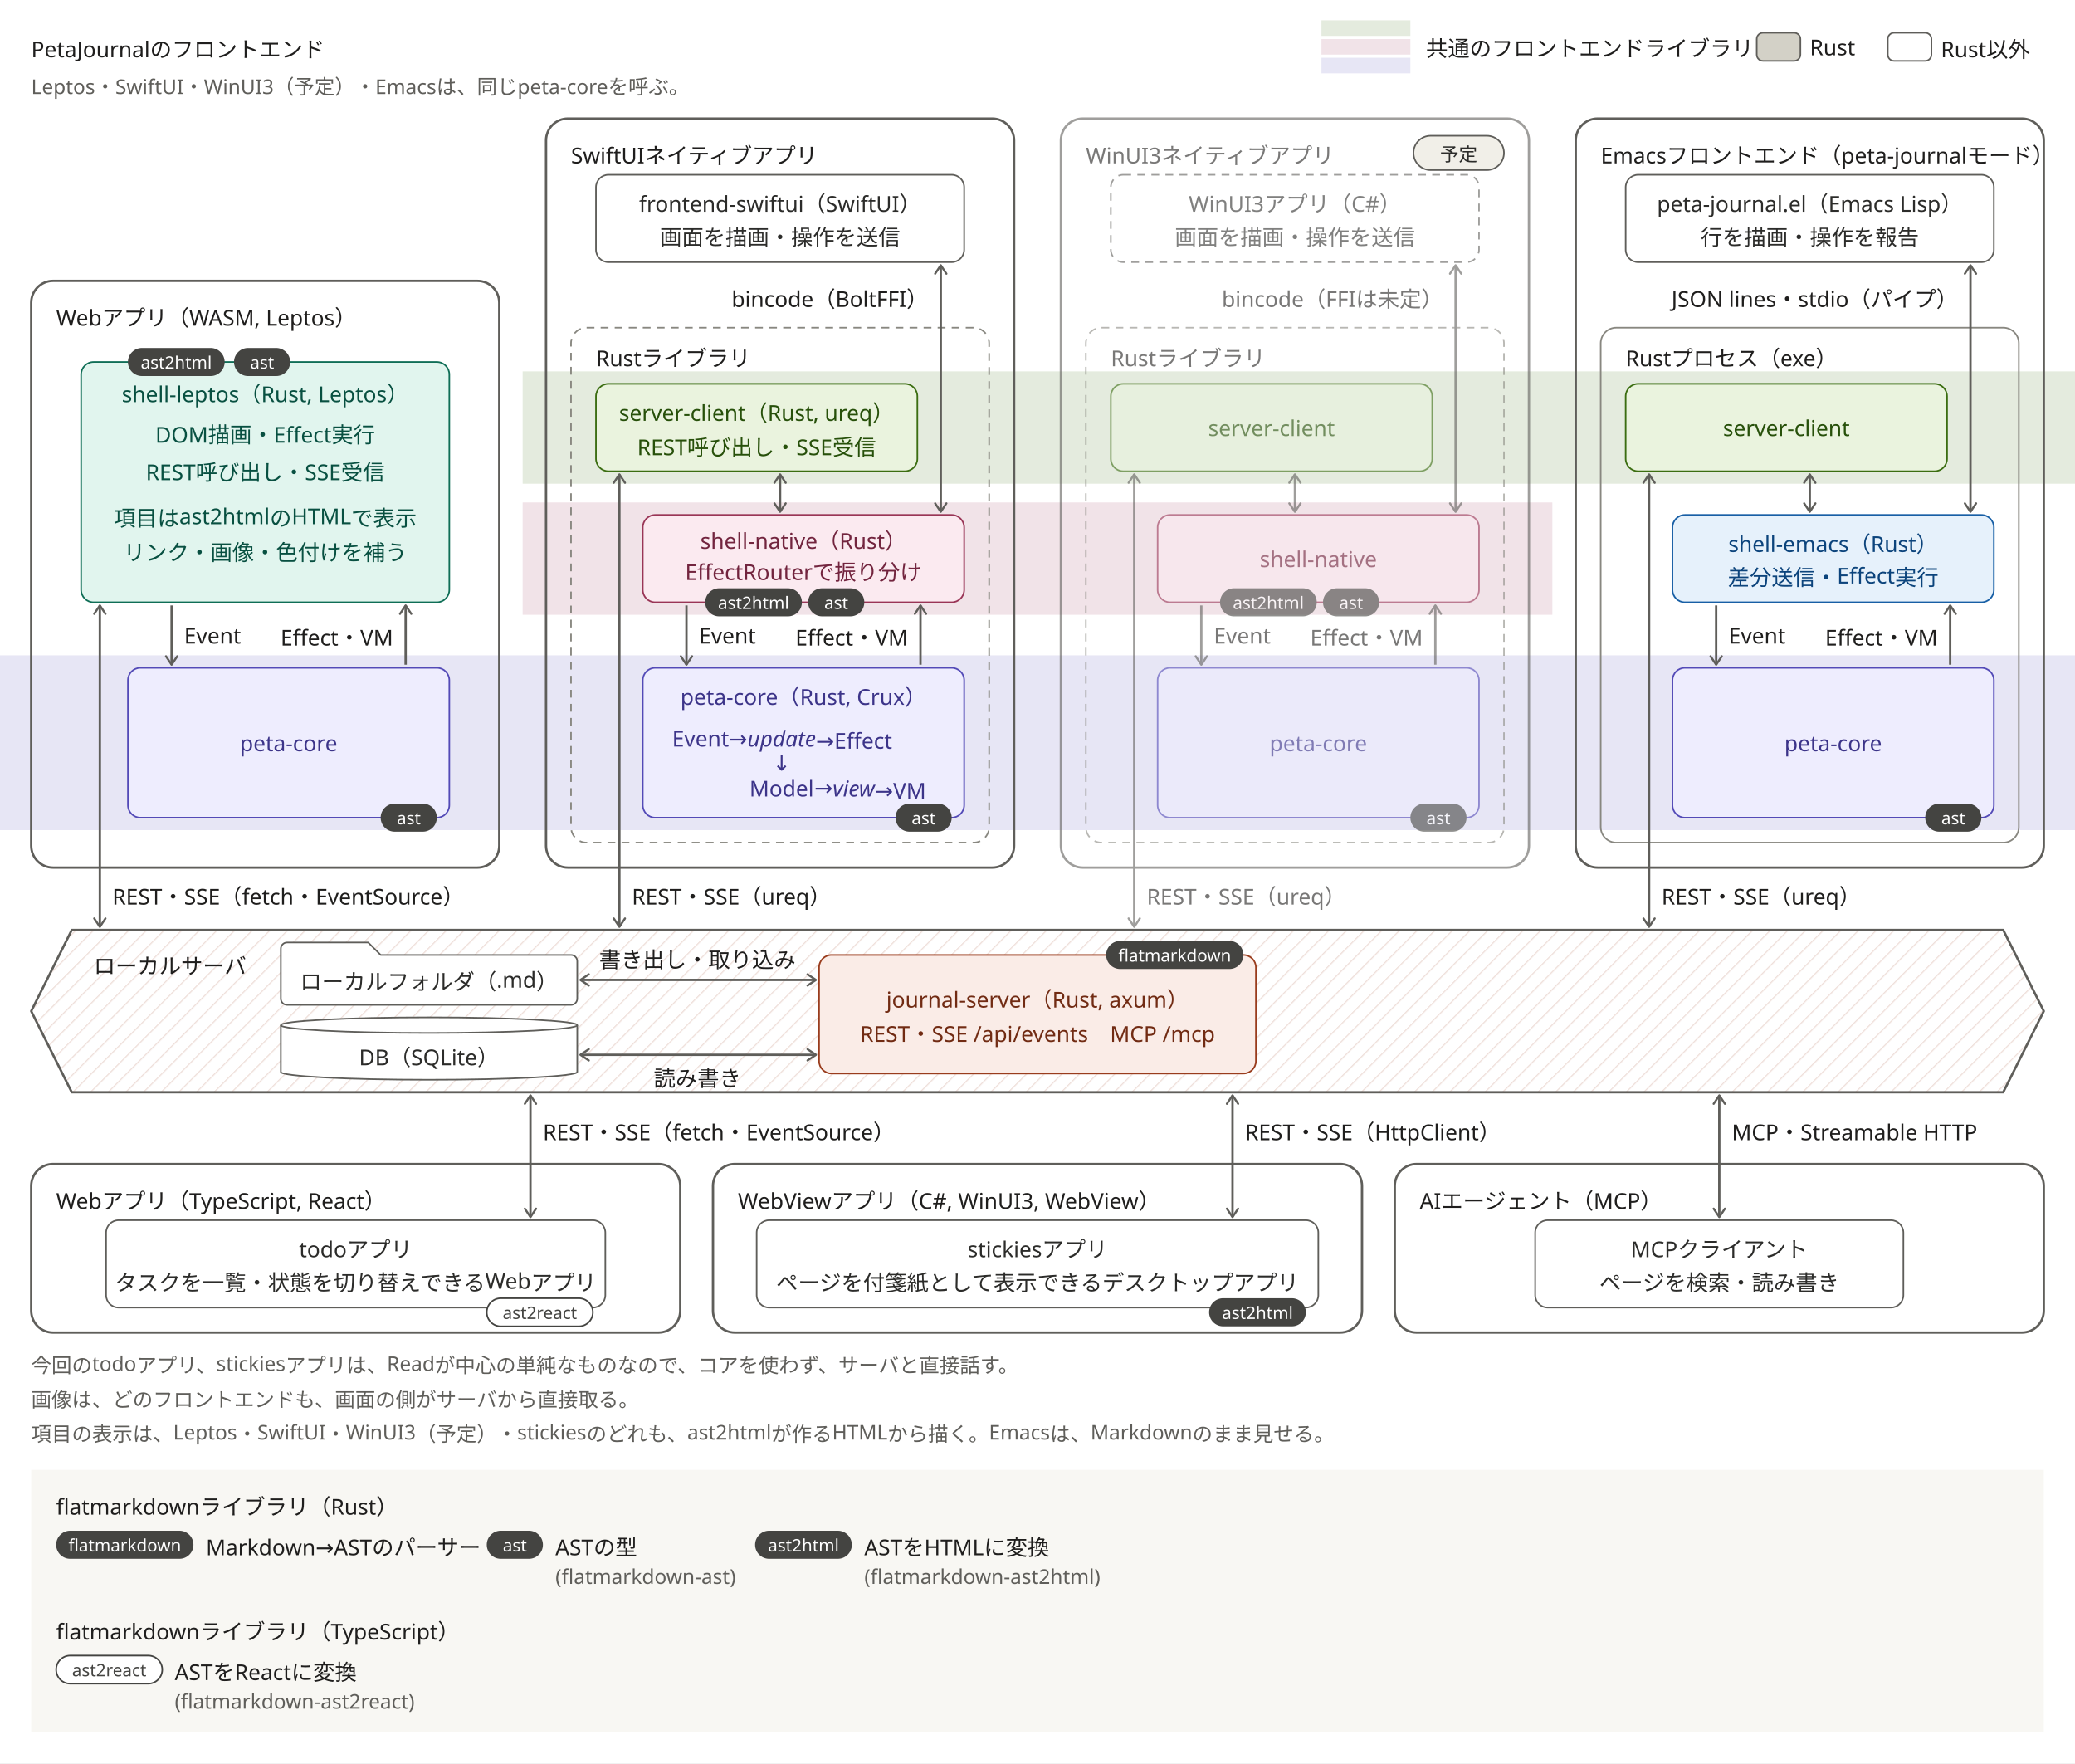
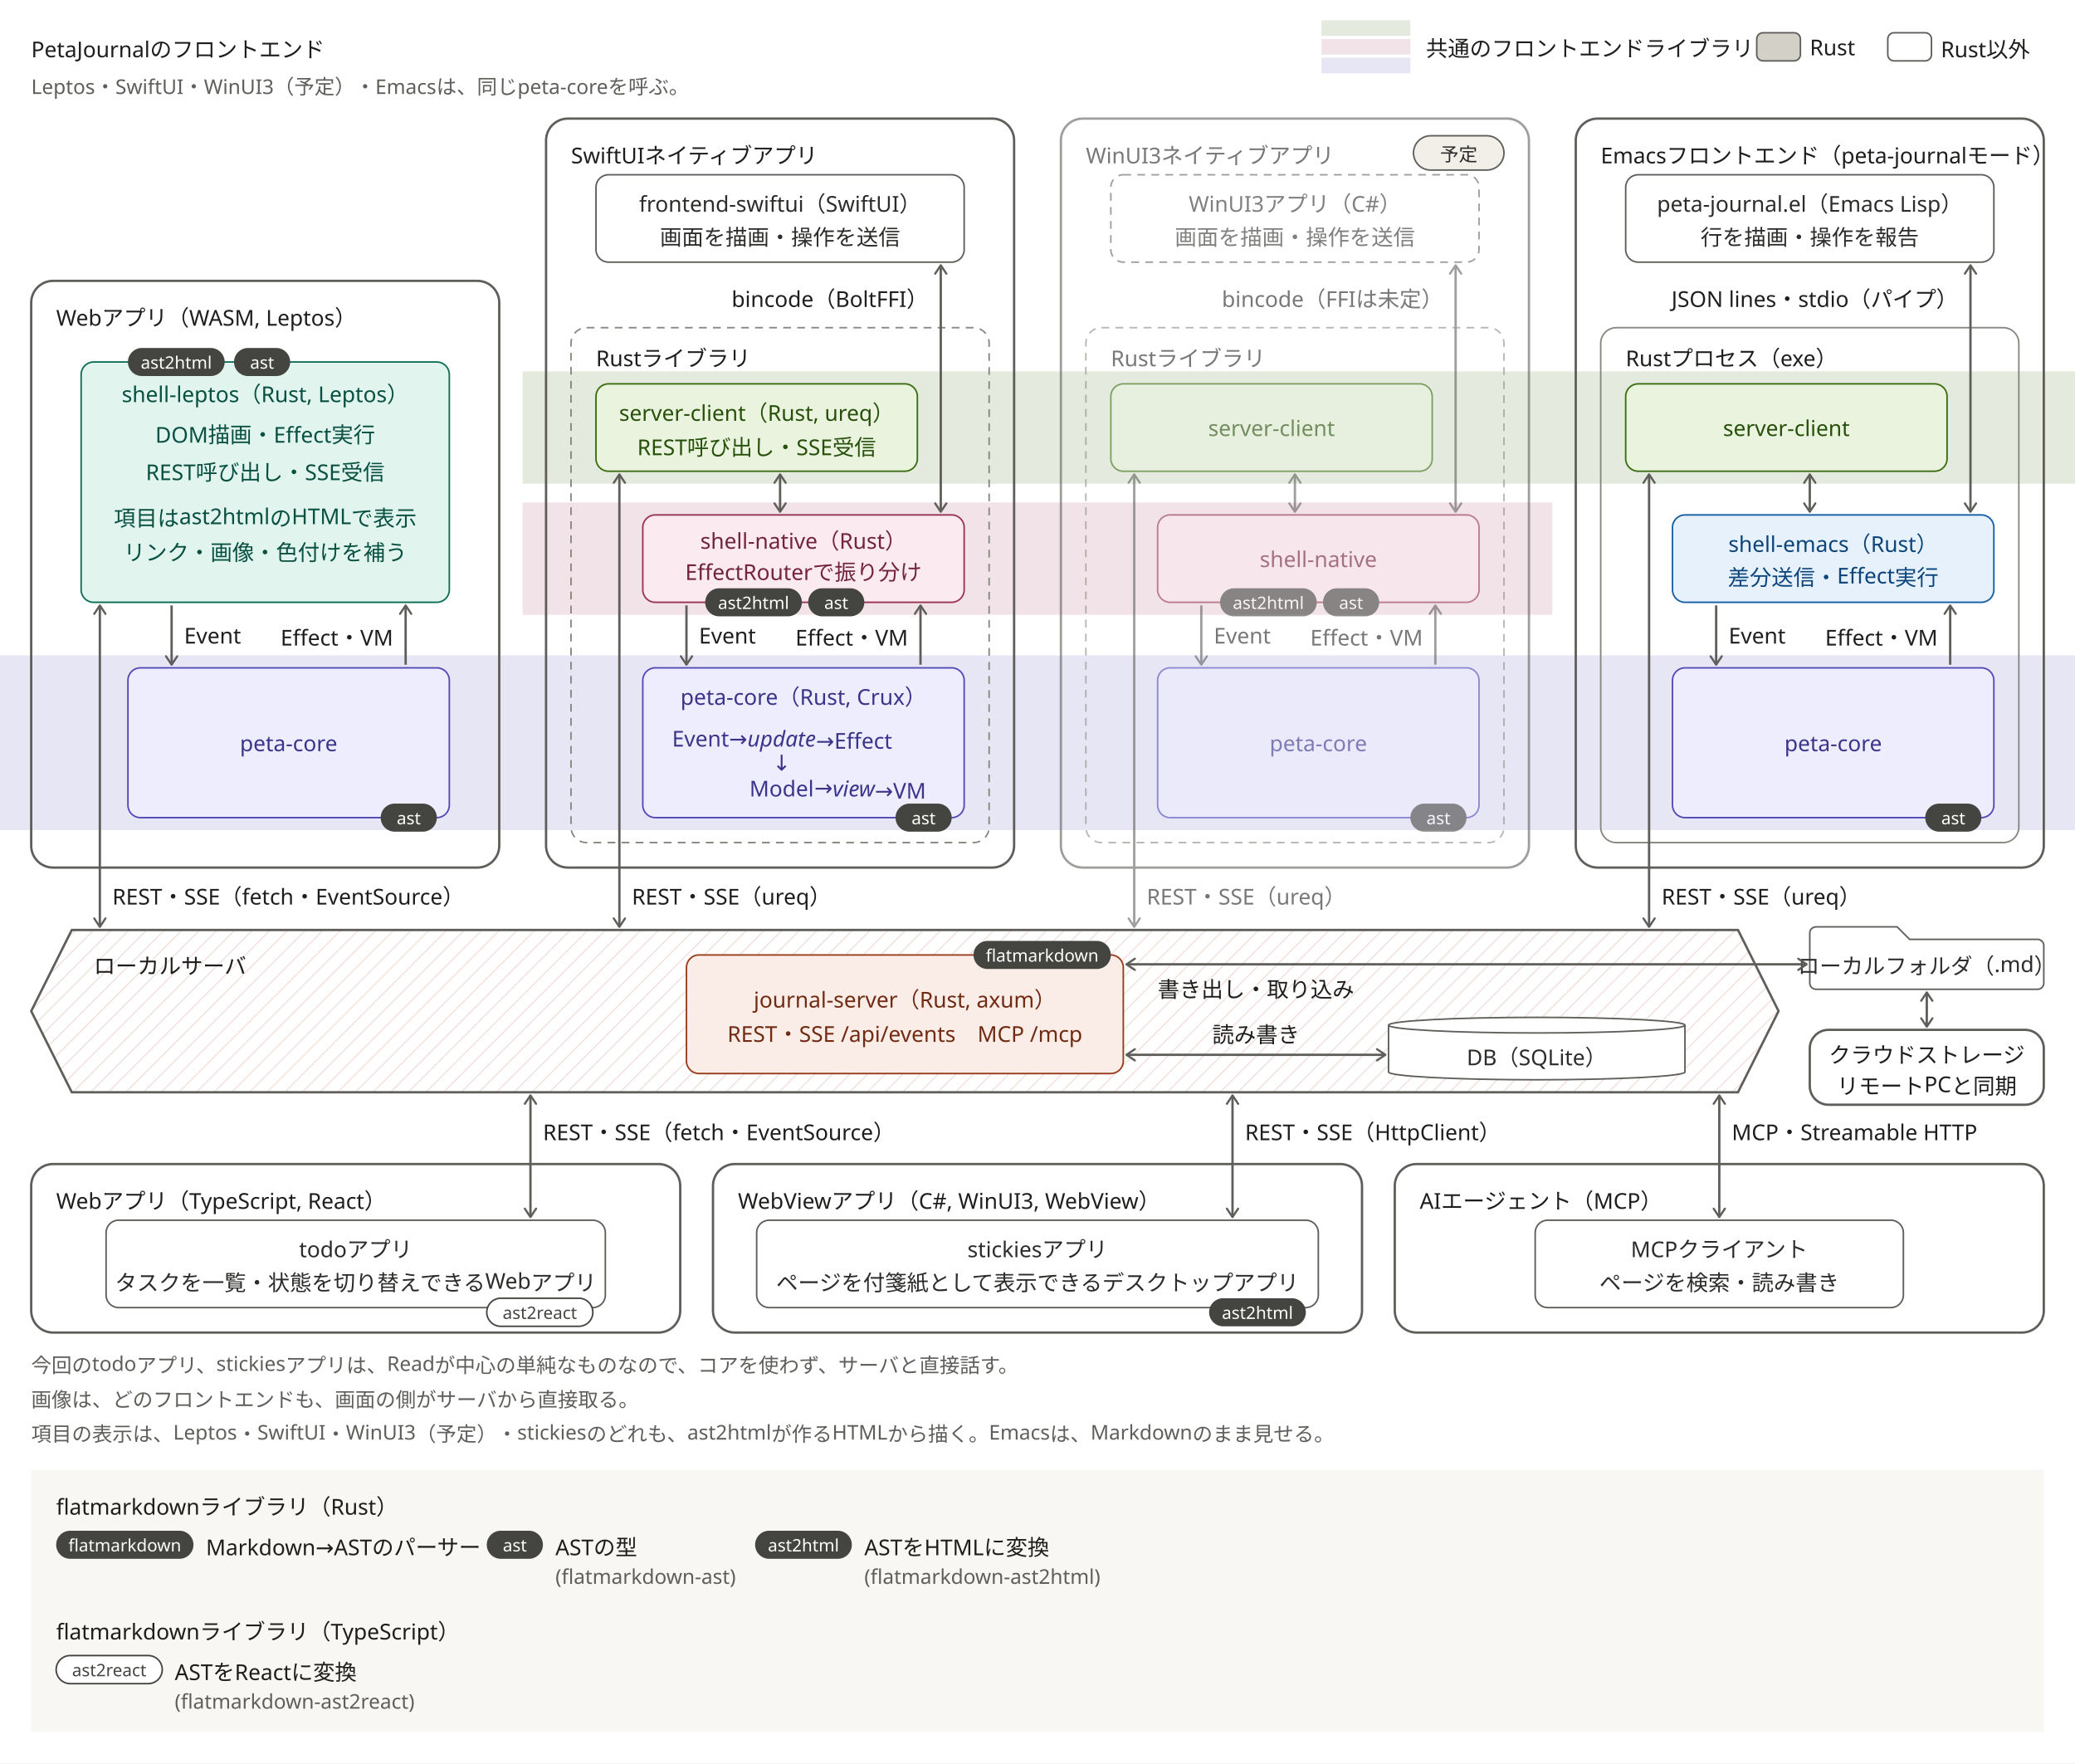
<svg xmlns="http://www.w3.org/2000/svg" width="1330" height="1130" viewBox="0 0 1330 1130" role="img">
  <defs>
    <marker id="arrow" viewBox="0 0 10 10" refX="8" refY="5" markerWidth="6" markerHeight="6" orient="auto-start-reverse">
      <path d="M2 1L8 5L2 9" fill="none" stroke="#5F5E5A" stroke-width="1.5" stroke-linecap="round" stroke-linejoin="round" />
    </marker>
    <pattern id="hatch" width="8" height="8" patternUnits="userSpaceOnUse" patternTransform="rotate(45)">
      <line x1="0" y1="0" x2="0" y2="8" stroke="#993C1D" stroke-width="1.5" stroke-opacity="0.16" />
    </pattern>
    <style>
text { font-family: "Hiragino Sans", "Yu Gothic UI", "Meiryo", "Noto Sans JP", sans-serif; font-size: 14px; fill: #1F1E1D; }
.th { font-weight: 500; }
.note { font-size: 13px; fill: #5F5E5A; }
.arr { stroke: #5F5E5A; stroke-width: 1.5; fill: none; }
.frame { fill: none; stroke: #5F5E5A; stroke-width: 1.5; }
.inner { fill: none; stroke: #888780; stroke-width: 1; stroke-dasharray: 5 4; }
.teal rect { fill: #E1F5EE; stroke: #0F6E56; stroke-width: 1; }
.teal text { fill: #085041; }
.purple rect { fill: #EEEDFE; stroke: #534AB7; stroke-width: 1; }
.purple text { fill: #3C3489; }
.coral rect { fill: #FAECE7; stroke: #993C1D; stroke-width: 1; }
.coral text { fill: #712B13; }
.gray rect { fill: #F1EFE8; stroke: #5F5E5A; stroke-width: 1; }
.gray text { fill: #2C2C2A; }
.blue rect { fill: #E6F1FB; stroke: #185FA5; stroke-width: 1; }
.blue text { fill: #0C447C; }
.pink rect { fill: #FBEAF0; stroke: #993556; stroke-width: 1; }
.pink text { fill: #72243E; }
.green rect { fill: #EAF3DE; stroke: #3B6D11; stroke-width: 1; }
.green text { fill: #27500A; }
.other rect { fill: #FFFFFF; }
.store path { fill: #FFFFFF; stroke: #5F5E5A; stroke-width: 1; stroke-linejoin: round; }
.chip rect { fill: #444441; stroke: none; }
.chip text { fill: #FFFFFF; font-size: 11px; font-weight: 500; }
.wip rect { stroke-dasharray: 5 4; }
.badge rect { fill: #FAEEDA; stroke: #BA7517; stroke-width: 1; }
.badge text { fill: #854F0B; font-size: 12px; font-weight: 500; }
</style>
  </defs>
  <rect x="0" y="0" width="1330" height="1130" fill="#FFFFFF" />
  <rect x="0" y="420" width="1330" height="112" fill="#534AB7" fill-opacity="0.14" />
  <rect x="335" y="238" width="995" height="72" fill="#3B6D11" fill-opacity="0.14" />
  <rect x="335" y="322" width="660" height="72" fill="#993556" fill-opacity="0.14" />
  <text class="th" x="20" y="30" dominant-baseline="central">PetaJournalのフロントエンド</text>
  <text class="note" x="20" y="54" dominant-baseline="central">Leptos・SwiftUI・WinUI3（予定）・Emacsは、同じpeta-coreを呼ぶ。</text>
  <rect x="847" y="13" width="57" height="10" fill="#3B6D11" fill-opacity="0.14" />
  <rect x="847" y="25" width="57" height="10" fill="#993556" fill-opacity="0.14" />
  <rect x="847" y="37" width="57" height="10" fill="#534AB7" fill-opacity="0.14" />
  <text x="914" y="30" dominant-baseline="central">共通のフロントエンドライブラリ</text>
  <g class="gray">
    <rect x="1126" y="21" width="28" height="18" rx="4" style="fill:#D3D1C7" />
    <text x="1160" y="30" dominant-baseline="central" style="fill:#1F1E1D">Rust</text>
  </g>
  <g class="gray other">
    <rect x="1210" y="21" width="28" height="18" rx="4" />
    <text x="1244" y="30" dominant-baseline="central" style="fill:#1F1E1D">Rust以外</text>
  </g>
  <g transform="translate(0,56)">
    <rect class="frame" x="20" y="124" width="300" height="376" rx="14" />
    <text class="th" x="36" y="146" dominant-baseline="central">Webアプリ（WASM, Leptos）</text>
    <rect class="frame" x="1010" y="20" width="300" height="480" rx="14" />
    <text class="th" x="1026" y="42" dominant-baseline="central">Emacsフロントエンド（peta-journalモード）</text>
    <rect class="inner" x="1026" y="154" width="268" height="330" rx="10" style="stroke-dasharray:none" />
    <text x="1042" y="172" dominant-baseline="central">Rustプロセス（exe）</text>
    <rect class="frame" x="350" y="20" width="300" height="480" rx="14" />
    <text class="th" x="366" y="42" dominant-baseline="central">SwiftUIネイティブアプリ</text>
    <rect class="inner" x="366" y="154" width="268" height="330" rx="10" />
    <text x="382" y="172" dominant-baseline="central">Rustライブラリ</text>
    <g class="teal">
      <rect x="52" y="176" width="236" height="154" rx="8" />
      <text class="th" x="170" y="195" text-anchor="middle" dominant-baseline="central">shell-leptos（Rust, Leptos）</text>
      <text x="170" y="221" text-anchor="middle" dominant-baseline="central">DOM描画・Effect実行</text>
      <text x="170" y="245" text-anchor="middle" dominant-baseline="central">REST呼び出し・SSE受信</text>
      <text x="170" y="275" text-anchor="middle" dominant-baseline="central">項目はast2htmlのHTMLで表示</text>
      <text x="170" y="297" text-anchor="middle" dominant-baseline="central">リンク・画像・色付けを補う</text>
    </g>
    <g class="purple">
      <rect x="82" y="372" width="206" height="96" rx="8" />
      <text class="th" x="185" y="420" text-anchor="middle" dominant-baseline="central">peta-core</text>
    </g>
    <g class="gray other">
      <rect x="1042" y="56" width="236" height="56" rx="8" />
      <text class="th" x="1160" y="73" text-anchor="middle" dominant-baseline="central">peta-journal.el（Emacs Lisp）</text>
      <text x="1160" y="95" text-anchor="middle" dominant-baseline="central">行を描画・操作を報告</text>
    </g>
    <g class="green">
      <rect x="1042" y="190" width="206" height="56" rx="8" />
      <text class="th" x="1145" y="218" text-anchor="middle" dominant-baseline="central">server-client</text>
    </g>
    <g class="blue">
      <rect x="1072" y="274" width="206" height="56" rx="8" />
      <text class="th" x="1175" y="291" text-anchor="middle" dominant-baseline="central">shell-emacs（Rust）</text>
      <text x="1175" y="313" text-anchor="middle" dominant-baseline="central">差分送信・Effect実行</text>
    </g>
    <g class="purple">
      <rect x="1072" y="372" width="206" height="96" rx="8" />
      <text class="th" x="1175" y="420" text-anchor="middle" dominant-baseline="central">peta-core</text>
    </g>
    <g class="gray other">
      <rect x="382" y="56" width="236" height="56" rx="8" />
      <text class="th" x="500" y="73" text-anchor="middle" dominant-baseline="central">frontend-swiftui（SwiftUI）</text>
      <text x="500" y="95" text-anchor="middle" dominant-baseline="central">画面を描画・操作を送信</text>
    </g>
    <g class="green">
      <rect x="382" y="190" width="206" height="56" rx="8" />
      <text class="th" x="485" y="207" text-anchor="middle" dominant-baseline="central">server-client（Rust, ureq）</text>
      <text x="485" y="229" text-anchor="middle" dominant-baseline="central">REST呼び出し・SSE受信</text>
    </g>
    <g class="pink">
      <rect x="412" y="274" width="206" height="56" rx="8" />
      <text class="th" x="515" y="289" text-anchor="middle" dominant-baseline="central">shell-native（Rust）</text>
      <text x="515" y="309" text-anchor="middle" dominant-baseline="central">EffectRouterで振り分け</text>
    </g>
    <g class="purple">
      <rect x="412" y="372" width="206" height="96" rx="8" />
      <text class="th" x="515" y="389" text-anchor="middle" dominant-baseline="central">peta-core（Rust, Crux）</text>
      <text x="479" y="417" text-anchor="end" dominant-baseline="central">Event→</text>
      <text x="501" y="417" text-anchor="middle" dominant-baseline="central" font-style="italic">update</text>
      <text x="523" y="417" dominant-baseline="central">→Effect</text>
      <text x="501" y="433" text-anchor="middle" dominant-baseline="central">↓</text>
      <text x="501" y="449" text-anchor="middle" dominant-baseline="central">Model</text>
      <text x="522" y="449" dominant-baseline="central">→<tspan font-style="italic">view</tspan>→VM</text>
    </g>
    <line class="arr" x1="110" y1="332" x2="110" y2="370" marker-end="url(#arrow)" />
    <text x="118" y="351" dominant-baseline="central">Event</text>
    <line class="arr" x1="260" y1="370" x2="260" y2="332" marker-end="url(#arrow)" />
    <text x="252" y="351" text-anchor="end" dominant-baseline="central">Effect・VM</text>
    <line class="arr" x1="1160" y1="248" x2="1160" y2="272" marker-start="url(#arrow)" marker-end="url(#arrow)" />
    <line class="arr" x1="1100" y1="332" x2="1100" y2="370" marker-end="url(#arrow)" />
    <text x="1108" y="351" dominant-baseline="central">Event</text>
    <line class="arr" x1="1250" y1="370" x2="1250" y2="332" marker-end="url(#arrow)" />
    <text x="1242" y="351" text-anchor="end" dominant-baseline="central">Effect・VM</text>
    <line class="arr" x1="500" y1="248" x2="500" y2="272" marker-start="url(#arrow)" marker-end="url(#arrow)" />
    <line class="arr" x1="440" y1="332" x2="440" y2="370" marker-end="url(#arrow)" />
    <text x="448" y="351" dominant-baseline="central">Event</text>
    <line class="arr" x1="590" y1="370" x2="590" y2="332" marker-end="url(#arrow)" />
    <text x="582" y="351" text-anchor="end" dominant-baseline="central">Effect・VM</text>
    <line class="arr" x1="1263" y1="114" x2="1263" y2="272" marker-start="url(#arrow)" marker-end="url(#arrow)" />
    <text x="1255" y="134" text-anchor="end" dominant-baseline="central">JSON lines・stdio（パイプ）</text>
    <line class="arr" x1="603" y1="114" x2="603" y2="272" marker-start="url(#arrow)" marker-end="url(#arrow)" />
    <text x="595" y="134" text-anchor="end" dominant-baseline="central">bincode（BoltFFI）</text>
    <line class="arr" x1="64" y1="332" x2="64" y2="538" marker-start="url(#arrow)" marker-end="url(#arrow)" />
    <text x="72" y="517" dominant-baseline="central">REST・SSE（fetch・EventSource）</text>
    <line class="arr" x1="1057" y1="248" x2="1057" y2="538" marker-start="url(#arrow)" marker-end="url(#arrow)" />
    <text x="1065" y="517" dominant-baseline="central">REST・SSE（ureq）</text>
    <line class="arr" x1="397" y1="248" x2="397" y2="538" marker-start="url(#arrow)" marker-end="url(#arrow)" />
    <text x="405" y="517" dominant-baseline="central">REST・SSE（ureq）</text>
    <g opacity="0.6">
      <rect class="frame" x="680" y="20" width="300" height="480" rx="14" />
      <text class="th" x="696" y="42" dominant-baseline="central">WinUI3ネイティブアプリ</text>
      <rect class="inner" x="696" y="154" width="268" height="330" rx="10" />
      <text x="712" y="172" dominant-baseline="central">Rustライブラリ</text>
      <g class="gray other">
        <rect x="712" y="56" width="236" height="56" rx="8" style="stroke-dasharray:5 4" />
        <text class="th" x="830" y="73" text-anchor="middle" dominant-baseline="central">WinUI3アプリ（C#）</text>
        <text x="830" y="95" text-anchor="middle" dominant-baseline="central">画面を描画・操作を送信</text>
      </g>
      <g class="green">
        <rect x="712" y="190" width="206" height="56" rx="8" />
        <text class="th" x="815" y="218" text-anchor="middle" dominant-baseline="central">server-client</text>
      </g>
      <g class="pink">
        <rect x="742" y="274" width="206" height="56" rx="8" />
        <text class="th" x="845" y="302" text-anchor="middle" dominant-baseline="central">shell-native</text>
      </g>
      <g class="purple">
        <rect x="742" y="372" width="206" height="96" rx="8" />
        <text class="th" x="845" y="420" text-anchor="middle" dominant-baseline="central">peta-core</text>
      </g>
      <line class="arr" x1="830" y1="248" x2="830" y2="272" marker-start="url(#arrow)" marker-end="url(#arrow)" />
      <line class="arr" x1="770" y1="332" x2="770" y2="370" marker-end="url(#arrow)" />
      <text x="778" y="351" dominant-baseline="central">Event</text>
      <line class="arr" x1="920" y1="370" x2="920" y2="332" marker-end="url(#arrow)" />
      <text x="912" y="351" text-anchor="end" dominant-baseline="central">Effect・VM</text>
      <line class="arr" x1="933" y1="114" x2="933" y2="272" marker-start="url(#arrow)" marker-end="url(#arrow)" />
      <text x="925" y="134" text-anchor="end" dominant-baseline="central">bincode（FFIは未定）</text>
      <line class="arr" x1="727" y1="248" x2="727" y2="538" marker-start="url(#arrow)" marker-end="url(#arrow)" />
      <text x="735" y="517" dominant-baseline="central">REST・SSE（ureq）</text>
      <g class="chip">
        <rect x="904" y="459" width="36" height="18" rx="9" />
        <text x="922" y="468" text-anchor="middle" dominant-baseline="central">ast</text>
        <rect x="782" y="321" width="62" height="18" rx="9" />
        <text x="813" y="330" text-anchor="middle" dominant-baseline="central">ast2html</text>
        <rect x="848" y="321" width="36" height="18" rx="9" />
        <text x="866" y="330" text-anchor="middle" dominant-baseline="central">ast</text>
      </g>
    </g>
    <g class="badge">
      <rect x="906" y="31" width="58" height="22" rx="11" style="fill:#F1EFE8;stroke:#5F5E5A" />
      <text x="935" y="42" text-anchor="middle" dominant-baseline="central" style="fill:#2C2C2A">予定</text>
    </g>
-     <polygon class="frame" points="20,592 46,540 1284,540 1310,592 1284,644 46,644" stroke-linejoin="round" style="fill:url(#hatch)" />
+     <polygon class="frame" points="20,592 46,540 1114,540 1140,592 1114,644 46,644" stroke-linejoin="round" style="fill:url(#hatch)" />
    <text class="th" x="60" y="562" dominant-baseline="central">ローカルサーバ</text>
    <g class="coral">
-       <rect x="525" y="556" width="280" height="76" rx="8" />
-       <text class="th" x="665" y="583" text-anchor="middle" dominant-baseline="central">journal-server（Rust, axum）</text>
-       <text x="665" y="605" text-anchor="middle" dominant-baseline="central">REST・SSE /api/events　MCP /mcp</text>
+       <rect x="440" y="556" width="280" height="76" rx="8" />
+       <text class="th" x="580" y="583" text-anchor="middle" dominant-baseline="central">journal-server（Rust, axum）</text>
+       <text x="580" y="605" text-anchor="middle" dominant-baseline="central">REST・SSE /api/events　MCP /mcp</text>
    </g>
    <g class="gray store">
-       <path d="M184 548H236L244 556H366a4 4 0 0 1 4 4V584a4 4 0 0 1 -4 4H184a4 4 0 0 1 -4 -4V552a4 4 0 0 1 4 -4Z" />
-       <text class="th" x="275" y="572" text-anchor="middle" dominant-baseline="central">ローカルフォルダ（.md）</text>
-       <path d="M180 601a95 5 0 0 1 190 0V631a95 5 0 0 1 -190 0Z" />
-       <path d="M180 601a95 5 0 0 0 190 0" style="fill:none" />
-       <text class="th" x="275" y="620" text-anchor="middle" dominant-baseline="central">DB（SQLite）</text>
-     </g>
-     <line class="arr" x1="372" y1="572" x2="523" y2="572" marker-start="url(#arrow)" marker-end="url(#arrow)" />
-     <text x="447" y="558" text-anchor="middle" dominant-baseline="central">書き出し・取り込み</text>
-     <line class="arr" x1="372" y1="620" x2="523" y2="620" marker-start="url(#arrow)" marker-end="url(#arrow)" />
-     <text x="447" y="634" text-anchor="middle" dominant-baseline="central">読み書き</text>
+       <path d="M1164 538H1216L1224 546H1306a4 4 0 0 1 4 4V574a4 4 0 0 1 -4 4H1164a4 4 0 0 1 -4 -4V542a4 4 0 0 1 4 -4Z" />
+       <text class="th" x="1235" y="562" text-anchor="middle" dominant-baseline="central">ローカルフォルダ（.md）</text>
+       <path d="M890 601a95 5 0 0 1 190 0V631a95 5 0 0 1 -190 0Z" />
+       <path d="M890 601a95 5 0 0 0 190 0" style="fill:none" />
+       <text class="th" x="985" y="620" text-anchor="middle" dominant-baseline="central">DB（SQLite）</text>
+     </g>
+     <line class="arr" x1="722" y1="562" x2="1158" y2="562" marker-start="url(#arrow)" marker-end="url(#arrow)" />
+     <text x="805" y="577" text-anchor="middle" dominant-baseline="central">書き出し・取り込み</text>
+     <line class="arr" x1="722" y1="620" x2="888" y2="620" marker-start="url(#arrow)" marker-end="url(#arrow)" />
+     <text x="805" y="606" text-anchor="middle" dominant-baseline="central">読み書き</text>
+     <rect class="frame" x="1160" y="604" width="150" height="48" rx="12" />
+     <text class="th" x="1235" y="619" text-anchor="middle" dominant-baseline="central">クラウドストレージ</text>
+     <text x="1235" y="639" text-anchor="middle" dominant-baseline="central">リモートPCと同期</text>
+     <line class="arr" x1="1235" y1="580" x2="1235" y2="602" marker-start="url(#arrow)" marker-end="url(#arrow)" />
    <g class="chip">
      <rect x="82" y="167" width="62" height="18" rx="9" />
      <text x="113" y="176" text-anchor="middle" dominant-baseline="central">ast2html</text>
      <rect x="150" y="167" width="36" height="18" rx="9" />
      <text x="168" y="176" text-anchor="middle" dominant-baseline="central">ast</text>
      <rect x="244" y="459" width="36" height="18" rx="9" />
      <text x="262" y="468" text-anchor="middle" dominant-baseline="central">ast</text>
      <rect x="574" y="459" width="36" height="18" rx="9" />
      <text x="592" y="468" text-anchor="middle" dominant-baseline="central">ast</text>
      <rect x="452" y="321" width="62" height="18" rx="9" />
      <text x="483" y="330" text-anchor="middle" dominant-baseline="central">ast2html</text>
      <rect x="518" y="321" width="36" height="18" rx="9" />
      <text x="536" y="330" text-anchor="middle" dominant-baseline="central">ast</text>
      <rect x="1234" y="459" width="36" height="18" rx="9" />
      <text x="1252" y="468" text-anchor="middle" dominant-baseline="central">ast</text>
-       <rect x="709" y="547" width="88" height="18" rx="9" />
-       <text x="753" y="556" text-anchor="middle" dominant-baseline="central">flatmarkdown</text>
+       <rect x="624" y="547" width="88" height="18" rx="9" />
+       <text x="668" y="556" text-anchor="middle" dominant-baseline="central">flatmarkdown</text>
    </g>
    <rect class="frame" x="20" y="690" width="416" height="108" rx="14" />
    <text class="th" x="36" y="712" dominant-baseline="central">Webアプリ（TypeScript, React）</text>
    <g class="gray other">
      <rect x="68" y="726" width="320" height="56" rx="8" />
      <text class="th" x="228" y="743" text-anchor="middle" dominant-baseline="central">todoアプリ</text>
      <text x="228" y="765" text-anchor="middle" dominant-baseline="central">タスクを一覧・状態を切り替えできるWebアプリ</text>
    </g>
    <line class="arr" x1="340" y1="646" x2="340" y2="724" marker-start="url(#arrow)" marker-end="url(#arrow)" />
    <text x="348" y="668" dominant-baseline="central">REST・SSE（fetch・EventSource）</text>
    <rect class="frame" x="457" y="690" width="416" height="108" rx="14" />
    <text class="th" x="473" y="712" dominant-baseline="central">WebViewアプリ（C#, WinUI3, WebView）</text>
    <g class="gray other">
      <rect x="485" y="726" width="360" height="56" rx="8" />
      <text class="th" x="665" y="743" text-anchor="middle" dominant-baseline="central">stickiesアプリ</text>
      <text x="665" y="765" text-anchor="middle" dominant-baseline="central">ページを付箋紙として表示できるデスクトップアプリ</text>
    </g>
    <line class="arr" x1="790" y1="646" x2="790" y2="724" marker-start="url(#arrow)" marker-end="url(#arrow)" />
    <text x="798" y="668" dominant-baseline="central">REST・SSE（HttpClient）</text>
    <rect class="frame" x="894" y="690" width="416" height="108" rx="14" />
    <text class="th" x="910" y="712" dominant-baseline="central">AIエージェント（MCP）</text>
    <g class="gray other">
      <rect x="984" y="726" width="236" height="56" rx="8" />
      <text class="th" x="1102" y="743" text-anchor="middle" dominant-baseline="central">MCPクライアント</text>
      <text x="1102" y="765" text-anchor="middle" dominant-baseline="central">ページを検索・読み書き</text>
    </g>
    <line class="arr" x1="1102" y1="646" x2="1102" y2="724" marker-start="url(#arrow)" marker-end="url(#arrow)" />
    <text x="1110" y="668" dominant-baseline="central">MCP・Streamable HTTP</text>
    <g class="chip">
      <rect x="312" y="776" width="68" height="18" rx="9" style="fill:#FFFFFF;stroke:#444441;stroke-width:1" />
      <text x="346" y="785" text-anchor="middle" dominant-baseline="central" style="fill:#444441">ast2react</text>
      <rect x="775" y="776" width="62" height="18" rx="9" />
      <text x="806" y="785" text-anchor="middle" dominant-baseline="central">ast2html</text>
    </g>
    <text class="note" x="20" y="818" dominant-baseline="central">今回のtodoアプリ、stickiesアプリは、Readが中心の単純なものなので、コアを使わず、サーバと直接話す。</text>
    <text class="note" x="20" y="840" dominant-baseline="central">画像は、どのフロントエンドも、画面の側がサーバから直接取る。</text>
    <text class="note" x="20" y="862" dominant-baseline="central">項目の表示は、Leptos・SwiftUI・WinUI3（予定）・stickiesのどれも、ast2htmlが作るHTMLから描く。Emacsは、Markdownのまま見せる。</text>
    <g transform="translate(0,266)">
      <rect x="20" y="620" width="1290" height="168" fill="#F8F7F3" />
      <text class="th" x="36" y="642" dominant-baseline="central">flatmarkdownライブラリ（Rust）</text>
      <g class="chip">
        <rect x="36" y="659" width="88" height="18" rx="9" />
        <text x="80" y="668" text-anchor="middle" dominant-baseline="central">flatmarkdown</text>
        <rect x="312" y="659" width="36" height="18" rx="9" />
        <text x="330" y="668" text-anchor="middle" dominant-baseline="central">ast</text>
        <rect x="484" y="659" width="62" height="18" rx="9" />
        <text x="515" y="668" text-anchor="middle" dominant-baseline="central">ast2html</text>
      </g>
      <text x="132" y="668" dominant-baseline="central">Markdown→ASTのパーサー</text>
      <text x="356" y="668" dominant-baseline="central">ASTの型</text>
      <text class="note" x="356" y="688" dominant-baseline="central">(flatmarkdown-ast)</text>
      <text x="554" y="668" dominant-baseline="central">ASTをHTMLに変換</text>
      <text class="note" x="554" y="688" dominant-baseline="central">(flatmarkdown-ast2html)</text>
      <g class="chip">
        <rect x="36" y="739" width="68" height="18" rx="9" style="fill:#FFFFFF;stroke:#444441;stroke-width:1" />
        <text x="70" y="748" text-anchor="middle" dominant-baseline="central" style="fill:#444441">ast2react</text>
      </g>
      <text class="th" x="36" y="722" dominant-baseline="central">flatmarkdownライブラリ（TypeScript）</text>
      <text x="112" y="748" dominant-baseline="central">ASTをReactに変換</text>
      <text class="note" x="112" y="768" dominant-baseline="central">(flatmarkdown-ast2react)</text>
    </g>
  </g>
</svg>
